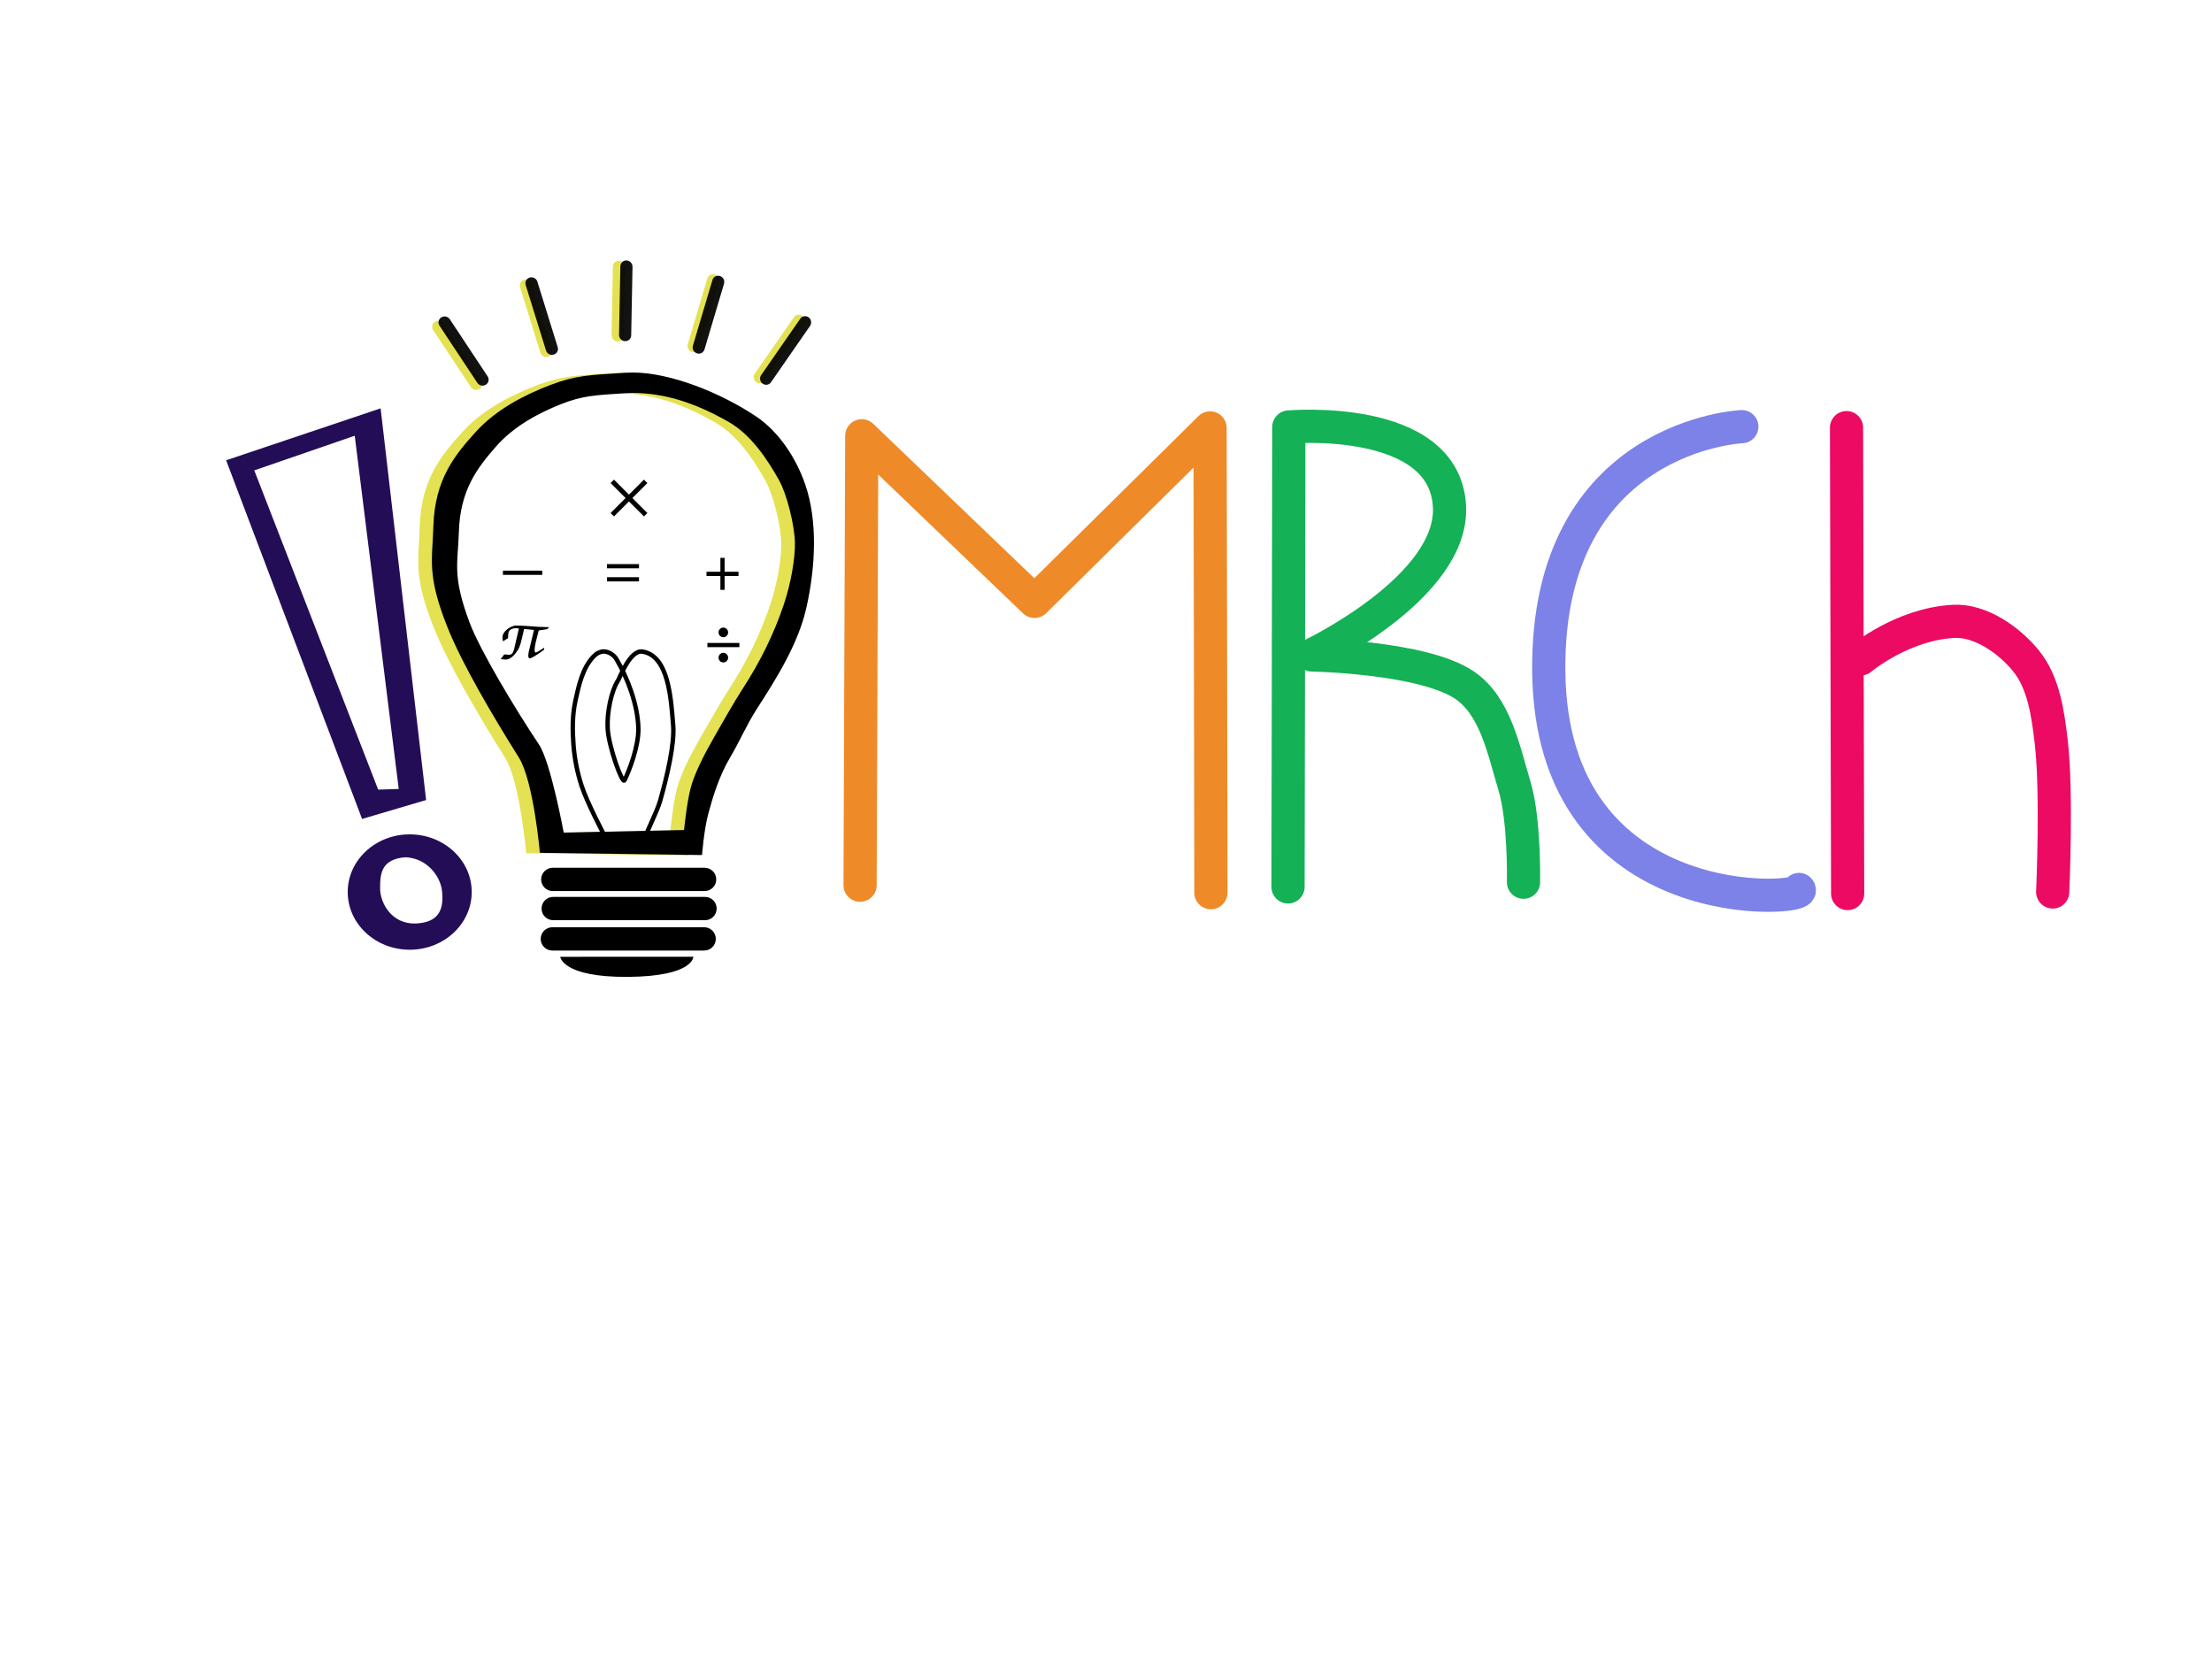
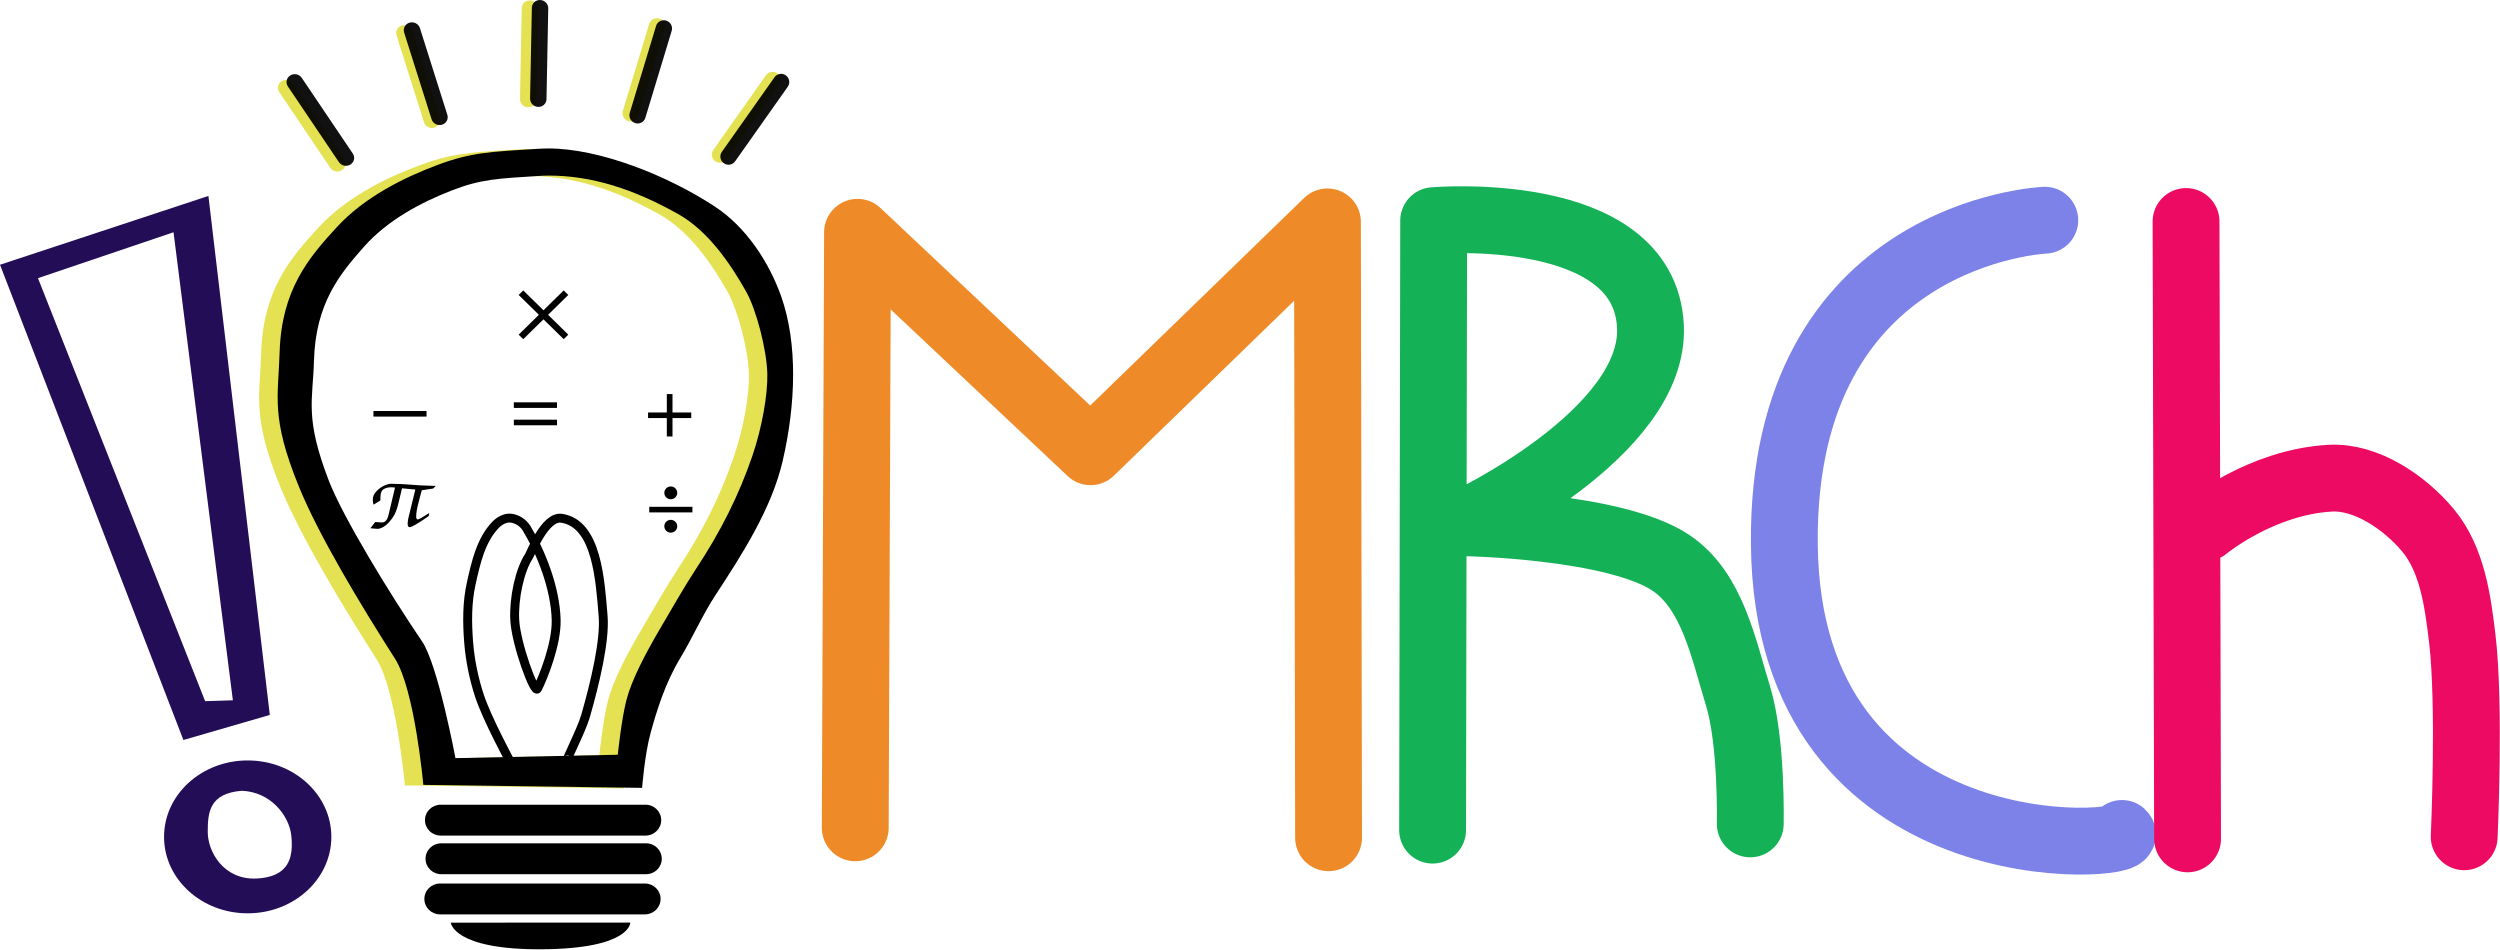
- <svg xmlns="http://www.w3.org/2000/svg" width="200cm" height="150cm" viewBox="0 0 2000 1500" version="1.1" id="svg5" xml:space="preserve">
-   <defs id="defs2">
-     <rect x="1810.516" y="1762.235" width="295.047" height="214.58" id="rect27745" />
-   </defs>
-   <g id="layer1">
-     <path id="path1022" style="display:inline;fill:#230d57;fill-opacity:1;stroke-width:0.265;stroke-dasharray:none" d="M 344.135 369.206 L 204.45 416.157 L 327.372 740.452 L 385.278 723.35 L 344.135 369.206 z M 320.738 393.971 L 360.522 713.35 L 341.928 713.942 L 229.902 425.288 L 320.738 393.971 z M 370.451 754.387 C 339.488 754.387 314.387 777.74 314.387 806.548 C 314.387 835.356 339.488 858.71 370.451 858.71 C 401.415 858.71 426.517 835.356 426.517 806.548 C 426.517 777.74 401.415 754.387 370.451 754.387 z M 366.511 775.094 C 386.057 775.847 398.192 792.213 399.638 805.417 C 401.394 821.46 397.599 833.984 376.046 834.987 C 353.991 835.74 343.673 816.441 343.673 803.159 C 343.672 789.876 344.708 776.85 366.511 775.094 z " />
-     <g id="g30204">
-       <text xml:space="preserve" style="font-style:normal;font-variant:normal;font-weight:normal;font-stretch:normal;font-size:70.556px;font-family:'Comic Sans MS';-inkscape-font-specification:'Comic Sans MS, Normal';font-variant-ligatures:normal;font-variant-caps:normal;font-variant-numeric:normal;font-variant-east-asian:normal;fill:#000000;fill-opacity:1;fill-rule:evenodd;stroke:#ec0a62;stroke-width:0;stroke-linecap:round;stroke-linejoin:round;stroke-dasharray:none;stroke-opacity:1" x="632.324" y="598.691" id="text27751">
-         <tspan id="tspan27749" style="font-style:normal;font-variant:normal;font-weight:normal;font-stretch:normal;font-size:70.556px;font-family:'Comic Sans MS';-inkscape-font-specification:'Comic Sans MS, Normal';font-variant-ligatures:normal;font-variant-caps:normal;font-variant-numeric:normal;font-variant-east-asian:normal;fill:#000000;fill-opacity:1;stroke:none;stroke-width:0;stroke-dasharray:none;stroke-opacity:1" x="632.324" y="598.691">÷</tspan>
-       </text>
-       <text xml:space="preserve" style="font-style:normal;font-variant:normal;font-weight:normal;font-stretch:normal;font-size:70.556px;font-family:'Comic Sans MS';-inkscape-font-specification:'Comic Sans MS, Normal';font-variant-ligatures:normal;font-variant-caps:normal;font-variant-numeric:normal;font-variant-east-asian:normal;fill:#000000;fill-opacity:1;fill-rule:evenodd;stroke:#ec0a62;stroke-width:0;stroke-linecap:round;stroke-linejoin:round;stroke-dasharray:none;stroke-opacity:1" x="449.864" y="594.534" id="text27751-3">
-         <tspan id="tspan30190" x="449.864" y="594.534">π</tspan>
-       </text>
-       <text xml:space="preserve" style="font-style:normal;font-variant:normal;font-weight:normal;font-stretch:normal;font-size:70.556px;font-family:'Comic Sans MS';-inkscape-font-specification:'Comic Sans MS, Normal';font-variant-ligatures:normal;font-variant-caps:normal;font-variant-numeric:normal;font-variant-east-asian:normal;fill:#000000;fill-opacity:1;fill-rule:evenodd;stroke:#ec0a62;stroke-width:0;stroke-linecap:round;stroke-linejoin:round;stroke-dasharray:none;stroke-opacity:1" x="541.195" y="533.312" id="text27751-2">
-         <tspan id="tspan29823" x="541.195" y="533.312">=</tspan>
-       </text>
-       <text xml:space="preserve" style="font-style:normal;font-variant:normal;font-weight:normal;font-stretch:normal;font-size:70.556px;font-family:'Comic Sans MS';-inkscape-font-specification:'Comic Sans MS, Normal';font-variant-ligatures:normal;font-variant-caps:normal;font-variant-numeric:normal;font-variant-east-asian:normal;fill:#000000;fill-opacity:1;fill-rule:evenodd;stroke:#ec0a62;stroke-width:0;stroke-linecap:round;stroke-linejoin:round;stroke-dasharray:none;stroke-opacity:1" x="631.522" y="534.316" id="text27751-8">
-         <tspan id="tspan30188" x="631.522" y="534.316">+</tspan>
-       </text>
-       <text xml:space="preserve" style="font-style:normal;font-variant:normal;font-weight:normal;font-stretch:normal;font-size:70.556px;font-family:'Comic Sans MS';-inkscape-font-specification:'Comic Sans MS, Normal';font-variant-ligatures:normal;font-variant-caps:normal;font-variant-numeric:normal;font-variant-east-asian:normal;fill:#000000;fill-opacity:1;fill-rule:evenodd;stroke:#ec0a62;stroke-width:0;stroke-linecap:round;stroke-linejoin:round;stroke-dasharray:none;stroke-opacity:1" x="450.868" y="533.312" id="text27751-5">
-         <tspan id="tspan29095" x="450.868" y="533.312">−</tspan>
-       </text>
-       <text xml:space="preserve" style="font-style:normal;font-variant:normal;font-weight:normal;font-stretch:normal;font-size:81.139px;font-family:'Comic Sans MS';-inkscape-font-specification:'Comic Sans MS, Normal';font-variant-ligatures:normal;font-variant-caps:normal;font-variant-numeric:normal;font-variant-east-asian:normal;fill:#000000;fill-opacity:1;fill-rule:evenodd;stroke:#ec0a62;stroke-width:0;stroke-linecap:round;stroke-linejoin:round;stroke-dasharray:none;stroke-opacity:1" x="543.702" y="468.076" id="text27751-28">
-         <tspan id="tspan28730" x="543.702" y="468.076">×</tspan>
-       </text>
+ <svg xmlns="http://www.w3.org/2000/svg" width="1122.069" height="426.068" version="1.1" xml:space="preserve" id="svg1">
+   <defs id="defs2" />
+   <g class="layer" id="g1" transform="translate(-708.8183,-207.2923)">
+     <g id="layer1">
+       <path d="m 802.358,295.235 -93.54,30.88 82.32,213.31 38.78,-11.25 z m -15.66,16.29 26.64,210.08 -12.45,0.39 -75.03,-189.86 60.83,-20.6 z m 33.29,237.07 c -20.73,0 -37.54,15.36 -37.54,34.31 0,18.95 16.81,34.31 37.54,34.31 20.74,0 37.55,-15.36 37.55,-34.31 0,-18.95 -16.82,-34.31 -37.55,-34.31 z m -2.64,13.62 c 13.09,0.5 21.22,11.26 22.19,19.95 1.17,10.55 -1.37,18.79 -15.8,19.45 -14.77,0.49 -21.68,-12.2 -21.68,-20.94 0,-8.74 0.7,-17.31 15.3,-18.46 z" display="inline" fill="#230d57" id="path1022" stroke-width="0.26" />
+       <g id="g30204" transform="translate(203.3683,-33.89472)">
+         <text fill="#000000" fill-rule="evenodd" font-family="'Comic Sans MS'" font-size="70.56px" font-style="normal" font-weight="normal" id="text27751" stroke="#ec0a62" stroke-linecap="round" stroke-linejoin="round" stroke-width="0" transform="matrix(0.669687,0,0,0.657768,318.306,85.6207)" x="707.32" xml:space="preserve" y="599.69">
+           <tspan fill="#000000" font-family="'Comic Sans MS'" font-size="70.56px" font-style="normal" font-weight="normal" id="tspan27749" stroke-width="0" x="707.32" y="599.69">÷</tspan>
+         </text>
+         <text fill="#000000" fill-rule="evenodd" font-family="'Comic Sans MS'" font-size="70.56px" font-style="normal" font-weight="normal" id="text27751-3" stroke="#ec0a62" stroke-linecap="round" stroke-linejoin="round" stroke-width="0" transform="matrix(0.669687,0,0,0.657768,318.306,85.6207)" x="524.86" xml:space="preserve" y="595.53">
+           <tspan id="tspan30190" x="524.86" y="595.53">π</tspan>
+         </text>
+         <text fill="#000000" fill-rule="evenodd" font-family="'Comic Sans MS'" font-size="70.56px" font-style="normal" font-weight="normal" id="text27751-2" stroke="#ec0a62" stroke-linecap="round" stroke-linejoin="round" stroke-width="0" transform="matrix(0.669687,0,0,0.657768,318.306,85.6207)" x="616.2" xml:space="preserve" y="534.31">
+           <tspan id="tspan29823" x="616.2" y="534.31">=</tspan>
+         </text>
+         <text fill="#000000" fill-rule="evenodd" font-family="'Comic Sans MS'" font-size="70.56px" font-style="normal" font-weight="normal" id="text27751-8" stroke="#ec0a62" stroke-linecap="round" stroke-linejoin="round" stroke-width="0" transform="matrix(0.669687,0,0,0.657768,318.306,85.6207)" x="706.52" xml:space="preserve" y="535.32">
+           <tspan id="tspan30188" x="706.52" y="535.32">+</tspan>
+         </text>
+         <text fill="#000000" fill-rule="evenodd" font-family="'Comic Sans MS'" font-size="70.56px" font-style="normal" font-weight="normal" id="text27751-5" stroke="#ec0a62" stroke-linecap="round" stroke-linejoin="round" stroke-width="0" transform="matrix(0.669687,0,0,0.657768,318.306,85.6207)" x="525.87" xml:space="preserve" y="534.31">
+           <tspan id="tspan29095" x="525.87" y="534.31">−</tspan>
+         </text>
+         <text fill="#000000" fill-rule="evenodd" font-family="'Comic Sans MS'" font-size="81.14px" font-style="normal" font-weight="normal" id="text27751-28" stroke="#ec0a62" stroke-linecap="round" stroke-linejoin="round" stroke-width="0" transform="matrix(0.669687,0,0,0.657768,318.306,85.6207)" x="618.7" xml:space="preserve" y="469.08">
+           <tspan id="tspan28730" x="618.7" y="469.08">×</tspan>
+         </text>
+       </g>
+       <g id="g27689" transform="translate(203.3683,-33.89472)">
+         <path d="m 703.25,602.36 c -3.91,0 -7.06,3.09 -7.06,6.93 0,3.84 3.15,6.93 7.06,6.93 h 91.91 c 3.91,0 7.06,-3.09 7.06,-6.93 0,-3.84 -3.15,-6.93 -7.06,-6.93 z m 0.25,17.33 c -3.91,0 -7.06,3.09 -7.06,6.93 0,3.83 3.15,6.93 7.06,6.93 h 91.91 c 3.91,0 7.06,-3.09 7.06,-6.93 0,-3.84 -3.15,-6.93 -7.06,-6.93 z m -0.52,18.04 c -3.91,0 -7.06,3.09 -7.06,6.93 0,3.84 3.15,6.93 7.06,6.93 h 91.91 c 3.9,0 7.05,-3.09 7.05,-6.93 0,-3.84 -3.15,-6.93 -7.05,-6.93 z m 45.44,17.54 c -20.02,0 -40.17,0.01 -40.65,0.05 0,0 1.13,12.21 40.95,11.93 39.81,-0.28 39.63,-11.96 39.63,-11.96 0,0 -19.91,-0.01 -39.93,-0.01 z" display="inline" fill="#000000" id="rect2694" stroke-width="0.25" />
+         <path d="m 743.18,308.06 c -1.52,0 -3.01,0.05 -4.45,0.14 -21.36,1.32 -29.99,1.58 -45.1,7.22 -15.1,5.64 -32.79,14.36 -45.28,27.94 -12.5,13.58 -24.85,28.01 -25.68,56.22 -0.59,20.06 -4.07,28.87 8.52,59.93 8.95,22.08 27.87,53.44 43.26,77.54 8.91,13.97 12.72,56.65 12.72,56.65 l 98.2,1.34 c 0,0 1.13,-14.92 3.8,-24.62 2.67,-9.69 6.46,-22.29 13.33,-33.64 5.56,-9.18 9.96,-19.38 15.87,-28.38 12.13,-18.46 25.19,-38.92 30.1,-60.15 5.88,-25.4 6.8,-52.52 -0.66,-73.7 -5.46,-15.5 -15.78,-31.18 -29.68,-40.34 -21.4,-14.1 -52.08,-26.21 -74.94,-26.15 z m -0.13,12.16 c 19.9,-0.06 38.63,6.16 58.38,17.2 13.39,7.48 23.33,21.93 30.64,34.87 4.53,8.01 9.27,26.11 9.51,36.95 0.21,9.17 -2.4,24.19 -6.69,36.71 -6.14,17.92 -14.37,34.22 -25.29,50.73 -4.55,6.88 -12.09,19.91 -16.94,28.24 -5.98,10.29 -11.93,21.63 -14.25,30.42 -2.32,8.78 -3.95,24.82 -3.95,24.82 l -72.86,1.53 c 0,0 -7.87,-41.91 -14.97,-52.37 -14.54,-21.38 -35.72,-56.06 -41.98,-72.44 -10.78,-28.22 -7.05,-35.51 -6.54,-53.7 0.72,-25.57 11.49,-38.64 22.37,-50.95 10.89,-12.31 26.29,-20.21 39.44,-25.32 13.16,-5.12 20.67,-5.35 39.28,-6.55 1.26,-0.08 2.55,-0.12 3.88,-0.12 z" fill="#e4e152" id="path3566-8-1" stroke-width="0.3" />
+         <path d="m 751.46,307.83 c -1.53,0 -3.01,0.05 -4.45,0.14 -21.37,1.32 -30,1.58 -45.1,7.22 -15.1,5.65 -32.78,14.36 -45.28,27.94 -12.5,13.59 -24.85,28.01 -25.68,56.22 -0.59,20.06 -4.06,28.87 8.52,59.93 8.95,22.09 27.87,53.44 43.26,77.54 8.91,13.96 12.72,56.64 12.72,56.64 l 98.2,1.34 c 0,0 1.13,-14.92 3.8,-24.62 2.67,-9.69 6.46,-22.29 13.33,-33.64 5.56,-9.19 9.96,-19.39 15.87,-28.38 12.13,-18.46 25.19,-38.92 30.1,-60.15 5.88,-25.4 6.8,-52.52 -0.65,-73.7 -5.46,-15.5 -15.78,-31.18 -29.69,-40.34 -21.4,-14.1 -52.08,-26.21 -74.93,-26.15 z m -0.13,12.16 c 19.91,-0.06 38.63,6.16 58.38,17.2 13.38,7.48 23.33,21.93 30.63,34.87 4.53,8.01 9.27,26.11 9.51,36.95 0.21,9.17 -2.4,24.19 -6.69,36.72 -6.14,17.92 -14.37,34.22 -25.29,50.73 -4.55,6.87 -12.09,19.9 -16.94,28.23 -5.98,10.29 -11.93,21.63 -14.25,30.42 -2.32,8.78 -3.95,24.82 -3.95,24.82 l -72.86,1.53 c 0,0 -7.86,-41.91 -14.97,-52.37 -14.53,-21.38 -35.72,-56.06 -41.98,-72.44 -10.78,-28.22 -7.05,-35.51 -6.54,-53.69 0.72,-25.57 11.49,-38.64 22.37,-50.96 10.88,-12.31 26.28,-20.21 39.44,-25.32 13.15,-5.12 20.67,-5.35 39.27,-6.54 1.26,-0.09 2.55,-0.12 3.88,-0.13 z" fill="#000000" id="path3566-8" stroke-width="0.3" />
+         <path d="m 734.24,582.62 c 0,0 -10.23,-18.93 -13.57,-29.08 -2.56,-7.79 -4.23,-15.92 -4.88,-24.09 -0.68,-8.76 -0.76,-17.75 1.15,-26.34 2.07,-9.3 4.31,-19.56 11,-26.44 1.65,-1.69 4.12,-3.1 6.5,-2.95 2.89,0.18 5.86,2.1 7.34,4.55 6.42,10.58 12.95,26.78 13.29,41.18 0.25,10.66 -5.69,25.59 -8.39,30.89 -1.29,2.53 -9.66,-20.12 -10.2,-30.95 -0.49,-9.71 2.25,-22.32 6.34,-28.49 0.9,-1.36 7.19,-18.23 14.7,-17.1 15.96,2.42 17.3,28.12 18.63,43.93 0.92,11.02 -3.7,30.3 -7.92,44.91 -1.95,6.74 -9.18,20.29 -7.98,19.51" display="inline" fill="none" fill-opacity="0.02" id="path5280" stroke="#000000" stroke-width="4" />
+         <path d="m 855.21,279.22 -23.65,33.5 c -1.16,1.64 -3.43,2.02 -5.08,0.85 -1.65,-1.18 -2.04,-3.46 -0.88,-5.1 l 23.65,-33.5 c 1.16,-1.64 3.43,-2.03 5.08,-0.85 1.65,1.18 2.04,3.46 0.88,5.1 z m -51.37,-25.12 -11.82,39.07 c -0.58,1.92 -2.61,2.97 -4.56,2.36 -1.94,-0.61 -3.04,-2.65 -2.46,-4.57 l 11.83,-39.06 c 0.58,-1.92 2.62,-2.98 4.56,-2.36 1.94,0.61 3.03,2.65 2.45,4.57 z m -56.85,-8.96 -0.79,40.75 c -0.04,2 -1.71,3.55 -3.75,3.47 -2.04,-0.08 -3.64,-1.76 -3.61,-3.77 l 0.79,-40.75 c 0.03,-2 1.71,-3.55 3.75,-3.46 2.04,0.08 3.65,1.76 3.61,3.76 z m -56.47,9.97 12.31,38.92 c 0.61,1.91 -0.49,3.9 -2.45,4.45 -1.97,0.56 -4.03,-0.54 -4.64,-2.46 l -12.31,-38.93 c -0.61,-1.91 0.49,-3.9 2.45,-4.45 1.96,-0.56 4.03,0.54 4.63,2.46 z m -53.49,23.59 22.91,33.98 c 1.13,1.67 0.65,3.87 -1.08,4.94 -1.72,1.07 -4.02,0.58 -5.15,-1.09 L 630.8,282.55 c -1.13,-1.67 -0.65,-3.87 1.08,-4.94 1.72,-1.07 4.02,-0.58 5.15,1.09 z" display="inline" fill="#e4e152" fill-rule="evenodd" id="rect7361-5-7-1-6-3" stroke-width="3.49" />
+         <path d="m 859.03,280.11 -23.64,33.49 c -1.16,1.65 -3.43,2.02 -5.08,0.85 -1.65,-1.18 -2.05,-3.45 -0.88,-5.1 l 23.64,-33.49 c 1.16,-1.65 3.43,-2.03 5.08,-0.85 1.65,1.18 2.05,3.45 0.88,5.1 z m -52.1,-25.1 -11.83,39.06 c -0.58,1.93 -2.62,2.98 -4.55,2.37 -1.94,-0.62 -3.04,-2.66 -2.46,-4.57 l 11.83,-39.07 c 0.58,-1.92 2.61,-2.97 4.55,-2.36 1.94,0.62 3.04,2.65 2.46,4.57 z m -55.41,-10.06 -0.79,40.75 c -0.04,2 -1.71,3.55 -3.75,3.47 -2.04,-0.08 -3.65,-1.76 -3.61,-3.76 l 0.79,-40.75 c 0.04,-2 1.71,-3.55 3.75,-3.47 2.04,0.08 3.64,1.76 3.61,3.76 z m -57.6,8.85 12.31,38.92 c 0.61,1.92 -0.48,3.91 -2.45,4.46 -1.96,0.55 -4.03,-0.55 -4.63,-2.46 L 686.84,255.8 c -0.6,-1.92 0.49,-3.9 2.45,-4.45 1.96,-0.56 4.02,0.55 4.63,2.46 z m -53.03,22.33 22.91,33.98 c 1.13,1.67 0.65,3.87 -1.08,4.94 -1.72,1.07 -4.02,0.58 -5.15,-1.08 l -22.91,-33.98 c -1.13,-1.67 -0.64,-3.88 1.08,-4.95 1.73,-1.07 4.02,-0.58 5.15,1.09 z" fill-opacity="0.93" id="rect7361-5-7-1-6" stroke-width="3.49" />
+       </g>
+       <path d="m 1092.678,578.835 1.02,-267.28 104.6,98.49 106.31,-103.16 0.51,276.41" fill="none" fill-rule="evenodd" id="path20358" stroke="#ef8a28" stroke-linecap="round" stroke-linejoin="round" stroke-width="30" />
+       <path d="m 1351.808,579.875 0.48,-273.55 c 0,0 94.45,-8.15 97.29,47.3 2.46,48.17 -83.33,88.28 -83.33,88.28 0,0 67.37,1.18 92.5,17.99 18.66,12.48 23.59,38.53 30.14,59.75 6.3,20.44 5.5,57.43 5.5,57.43" fill="none" fill-rule="evenodd" id="path23265" stroke="#14b156" stroke-linecap="round" stroke-linejoin="round" stroke-width="30" />
+       <path d="m 1626.578,306.125 c 0,0 -118.09,5.01 -116.9,145.2 1.27,149.63 158.51,136.49 151.54,130.05" fill="none" fill-rule="evenodd" id="path26249" stroke="#7c82e7" stroke-linecap="round" stroke-linejoin="round" stroke-width="30" />
+       <path d="m 1698.648,444.205 c 0,0 24.83,-20.61 56.13,-22.29 15.97,-0.86 33.18,10.72 43.71,23.29 11,13.16 13.47,31.94 15.48,48.77 3.54,29.82 0.85,88.88 0.85,88.88 m -124.84,-276.15 0.68,277.09" fill="none" fill-rule="evenodd" id="path27390" stroke="#ec0a62" stroke-linecap="round" stroke-linejoin="round" stroke-width="30" />
    </g>
-     <g id="g27689">
-       <path id="rect2694" style="display:inline;fill:#000000;fill-opacity:1;stroke-width:0.254;stroke-dasharray:none" d="M 499.81 784.592 C 493.972 784.592 489.272 789.292 489.272 795.13 C 489.272 800.968 493.972 805.668 499.81 805.668 L 637.058 805.668 C 642.896 805.668 647.596 800.968 647.596 795.13 C 647.596 789.292 642.896 784.592 637.058 784.592 L 499.81 784.592 z M 500.187 810.938 C 494.349 810.938 489.649 815.637 489.649 821.475 C 489.649 827.314 494.349 832.014 500.187 832.014 L 637.434 832.014 C 643.272 832.014 647.972 827.314 647.972 821.475 C 647.972 815.637 643.272 810.938 637.434 810.938 L 500.187 810.938 z M 499.419 838.374 C 493.581 838.374 488.881 843.074 488.881 848.913 C 488.881 854.751 493.581 859.45 499.419 859.45 L 636.667 859.45 C 642.505 859.45 647.204 854.751 647.204 848.913 C 647.204 843.074 642.505 838.374 636.667 838.374 L 499.419 838.374 z M 567.27 865.043 C 537.367 865.043 507.285 865.058 506.567 865.115 C 506.567 865.115 508.262 883.675 567.716 883.255 C 627.17 882.834 626.896 865.057 626.896 865.057 C 626.896 865.057 597.172 865.043 567.27 865.043 z " />
-       <path id="path3566-8-1" style="fill:#e4e152;fill-opacity:1;stroke-width:0.298;stroke-dasharray:none" d="m 559.445,337.176 c -2.275,0.007 -4.495,0.076 -6.65,0.211 -31.901,2.001 -44.786,2.399 -67.341,10.983 -22.554,8.584 -48.959,21.827 -67.62,42.48 -18.661,20.653 -37.117,42.578 -38.355,85.468 -0.88,30.498 -6.065,43.888 12.724,91.111 13.358,33.575 41.616,81.25 64.586,117.885 13.314,21.235 18.994,86.117 18.994,86.117 l 146.629,2.026 c 0,0 1.69,-22.688 5.668,-37.424 3.978,-14.736 9.653,-33.887 19.912,-51.149 8.301,-13.967 14.876,-29.474 23.698,-43.143 18.116,-28.07 37.618,-59.175 44.951,-91.445 8.775,-38.62 10.156,-79.851 -0.976,-112.037 -8.151,-23.569 -23.567,-47.401 -44.329,-61.33 -31.949,-21.435 -77.763,-39.851 -111.891,-39.753 z m -0.192,18.486 c 29.722,-0.089 57.678,9.359 87.172,26.145 19.986,11.375 34.831,33.343 45.75,53.012 6.76,12.177 13.837,39.696 14.199,56.167 0.306,13.942 -3.579,36.774 -9.99,55.819 -9.171,27.242 -21.46,52.028 -37.775,77.129 -6.794,10.453 -18.058,30.265 -25.287,42.924 -8.935,15.646 -17.814,32.882 -21.279,46.237 -3.464,13.356 -5.899,37.744 -5.899,37.744 l -108.807,2.316 c 0,0 -11.741,-63.718 -22.354,-79.614 -21.707,-32.515 -53.343,-85.223 -62.69,-110.128 -16.102,-42.9 -10.536,-53.997 -9.77,-81.639 1.078,-38.873 17.151,-58.745 33.403,-77.464 16.252,-18.719 39.248,-30.722 58.89,-38.503 19.642,-7.78 30.864,-8.141 58.647,-9.954 1.877,-0.123 3.81,-0.186 5.791,-0.192 z" />
-       <path id="path3566-8" style="fill:#000000;fill-opacity:1;stroke-width:0.298;stroke-dasharray:none" d="m 571.796,336.818 c -2.275,0.007 -4.495,0.076 -6.65,0.211 -31.901,2.001 -44.786,2.399 -67.341,10.983 -22.554,8.584 -48.959,21.827 -67.62,42.48 -18.661,20.653 -37.117,42.578 -38.355,85.468 -0.88,30.498 -6.065,43.888 12.724,91.111 13.358,33.575 41.616,81.25 64.586,117.885 13.314,21.235 18.994,86.117 18.994,86.117 l 146.629,2.026 c 0,0 1.69,-22.688 5.668,-37.424 3.978,-14.736 9.653,-33.887 19.912,-51.149 8.301,-13.967 14.876,-29.474 23.698,-43.143 18.116,-28.07 37.618,-59.175 44.951,-91.445 8.775,-38.62 10.156,-79.851 -0.976,-112.037 -8.151,-23.569 -23.567,-47.401 -44.329,-61.33 -31.949,-21.435 -77.763,-39.851 -111.891,-39.753 z m -0.192,18.486 c 29.722,-0.089 57.678,9.359 87.172,26.145 19.986,11.375 34.831,33.343 45.75,53.012 6.76,12.177 13.837,39.696 14.199,56.167 0.306,13.942 -3.579,36.774 -9.99,55.819 -9.171,27.242 -21.46,52.028 -37.775,77.129 -6.794,10.453 -18.058,30.265 -25.287,42.924 -8.935,15.646 -17.814,32.882 -21.279,46.237 -3.464,13.356 -5.899,37.744 -5.899,37.744 l -108.807,2.316 c 0,0 -11.741,-63.718 -22.354,-79.614 -21.707,-32.515 -53.343,-85.223 -62.69,-110.128 -16.102,-42.9 -10.536,-53.997 -9.77,-81.639 1.078,-38.873 17.151,-58.745 33.403,-77.464 16.252,-18.719 39.248,-30.722 58.89,-38.503 19.642,-7.78 30.864,-8.141 58.647,-9.954 1.877,-0.123 3.81,-0.186 5.791,-0.192 z" />
-       <path style="display:inline;fill:none;fill-opacity:0.02;stroke:#000000;stroke-width:4;stroke-dasharray:none;stroke-opacity:1" d="m 546.085,754.581 c 0,0 -15.276,-28.784 -20.267,-44.207 -3.832,-11.841 -6.319,-24.212 -7.273,-36.621 -1.024,-13.321 -1.149,-26.993 1.706,-40.044 3.093,-14.138 6.429,-29.729 16.432,-40.187 2.461,-2.573 6.145,-4.709 9.698,-4.478 4.307,0.28 8.745,3.195 10.955,6.902 9.594,16.093 19.342,40.725 19.846,62.614 0.373,16.198 -8.502,38.906 -12.536,46.962 -1.923,3.84 -14.425,-30.59 -15.23,-47.058 -0.722,-14.766 3.36,-33.947 9.476,-43.326 1.35,-2.071 10.742,-27.721 21.948,-25.989 23.834,3.683 25.843,42.752 27.821,66.788 1.379,16.763 -5.523,46.063 -11.833,68.286 -2.91,10.249 -13.71,30.842 -11.907,29.662" id="path5280" />
-       <path id="rect7361-5-7-1-6-3" style="display:inline;fill:#e4e152;fill-rule:evenodd;stroke-width:3.489" transform="matrix(-0.5697792,0.8217978,-0.8090852,-0.5876914,0,0)" d="m -189.807,-764.526 h 61.963 c 3.046,0 5.499,2.453 5.499,5.499 0,3.046 -2.453,5.499 -5.499,5.499 h -61.963 c -3.046,0 -5.499,-2.453 -5.499,-5.499 0,-3.046 2.453,-5.499 5.499,-5.499 z m 14.191,84.812 58.447,-19.334 c 2.874,-0.951 5.952,0.631 6.903,3.546 0.951,2.915 -0.598,6.028 -3.471,6.978 l -58.447,19.334 c -2.874,0.951 -5.952,-0.631 -6.903,-3.546 -0.951,-2.915 0.598,-6.028 3.471,-6.978 z m 38.875,77.542 50.83,-34.338 c 2.499,-1.688 5.87,-0.976 7.558,1.597 1.688,2.573 1.036,6.004 -1.464,7.692 l -50.83,34.338 c -2.499,1.688 -5.87,0.976 -7.558,-1.597 -1.688,-2.573 -1.036,-6.004 1.464,-7.692 z m 61.827,60.67 37.083,-48.834 c 1.823,-2.401 5.224,-2.781 7.625,-0.852 2.401,1.929 2.866,5.414 1.043,7.815 l -37.083,48.834 c -1.823,2.401 -5.224,2.781 -7.625,0.852 -2.401,-1.929 -2.866,-5.414 -1.043,-7.815 z m 75.98,45.213 21.699,-57.565 c 1.067,-2.83 4.204,-4.15 7.034,-2.959 2.83,1.191 4.25,4.429 3.183,7.259 l -21.699,57.565 c -1.067,2.83 -4.204,4.15 -7.034,2.959 -2.83,-1.191 -4.25,-4.429 -3.183,-7.259 z" />
-       <path id="rect7361-5-7-1-6" style="fill-opacity:0.928;stroke-width:3.489" transform="matrix(-0.5697792,0.8217978,-0.8090852,-0.5876914,0,0)" d="m -192.074,-769.987 h 61.963 c 3.046,0 5.499,2.453 5.499,5.499 0,3.046 -2.453,5.499 -5.499,5.499 h -61.963 c -3.046,0 -5.499,-2.453 -5.499,-5.499 0,-3.046 2.453,-5.499 5.499,-5.499 z m 14.851,85.687 58.447,-19.334 c 2.874,-0.951 5.952,0.631 6.903,3.546 0.951,2.915 -0.598,6.028 -3.471,6.978 l -58.447,19.334 c -2.874,0.951 -5.952,-0.631 -6.903,-3.546 -0.951,-2.915 0.598,-6.028 3.471,-6.978 z m 36.277,76.731 50.83,-34.338 c 2.499,-1.688 5.87,-0.976 7.558,1.597 1.688,2.573 1.036,6.004 -1.464,7.692 l -50.83,34.338 c -2.499,1.688 -5.87,0.976 -7.558,-1.597 -1.688,-2.573 -1.036,-6.004 1.464,-7.692 z m 61.445,63.039 37.083,-48.834 c 1.823,-2.401 5.224,-2.781 7.625,-0.852 2.401,1.929 2.866,5.414 1.043,7.815 l -37.083,48.834 c -1.823,2.401 -5.224,2.781 -7.625,0.852 -2.401,-1.929 -2.866,-5.414 -1.043,-7.815 z m 74.021,45.737 21.699,-57.565 c 1.067,-2.83 4.204,-4.15 7.034,-2.959 2.83,1.191 4.25,4.429 3.183,7.259 l -21.699,57.565 c -1.067,2.83 -4.204,4.15 -7.034,2.959 -2.83,-1.191 -4.25,-4.429 -3.183,-7.259 z" />
-     </g>
-     <path style="fill:none;fill-opacity:1;fill-rule:evenodd;stroke:#ef8a28;stroke-width:30;stroke-linecap:round;stroke-linejoin:round;stroke-dasharray:none;stroke-opacity:1" d="m 777.647,800.36 1.524,-406.338 156.193,149.725 158.733,-156.824 0.762,420.213" id="path20358" />
-     <path style="fill:none;fill-opacity:1;fill-rule:evenodd;stroke:#14b156;stroke-width:30;stroke-linecap:round;stroke-linejoin:round;stroke-dasharray:none;stroke-opacity:1" d="m 1164.581,801.935 0.71,-415.871 c 0,0 141.033,-12.397 145.275,71.902 3.685,73.23 -124.424,134.213 -124.424,134.213 0,0 100.603,1.798 138.124,27.355 27.866,18.98 35.233,58.571 45.001,90.84 9.406,31.071 8.217,87.303 8.217,87.303" id="path23265" />
-     <path style="fill:none;fill-opacity:1;fill-rule:evenodd;stroke:#7c82e7;stroke-width:30;stroke-linecap:round;stroke-linejoin:round;stroke-dasharray:none;stroke-opacity:1" d="m 1574.88,385.759 c 0,0 -176.339,7.608 -174.558,220.755 1.901,227.48 236.695,207.501 226.278,197.71" id="path26249" />
-     <path id="path27390" style="fill:none;fill-opacity:1;fill-rule:evenodd;stroke:#ec0a62;stroke-width:30;stroke-linecap:round;stroke-linejoin:round;stroke-dasharray:none;stroke-opacity:1" d="m 1682.504,595.691 c 0,0 37.062,-31.333 83.811,-33.882 23.846,-1.3 49.554,16.291 65.271,35.414 16.436,19.998 20.128,48.557 23.111,74.136 5.286,45.325 1.27,135.123 1.27,135.123 m -186.421,-419.83 1.016,421.262" />
-     <text xml:space="preserve" transform="scale(0.2645833)" id="text27743" style="fill:none;stroke-width:113.386;stroke-dasharray:none;fill-opacity:1;stroke:#ec0a62;stroke-opacity:1;fill-rule:evenodd;stroke-linejoin:round;stroke-linecap:round;white-space:pre;shape-inside:url(#rect27745)" />
  </g>
</svg>
